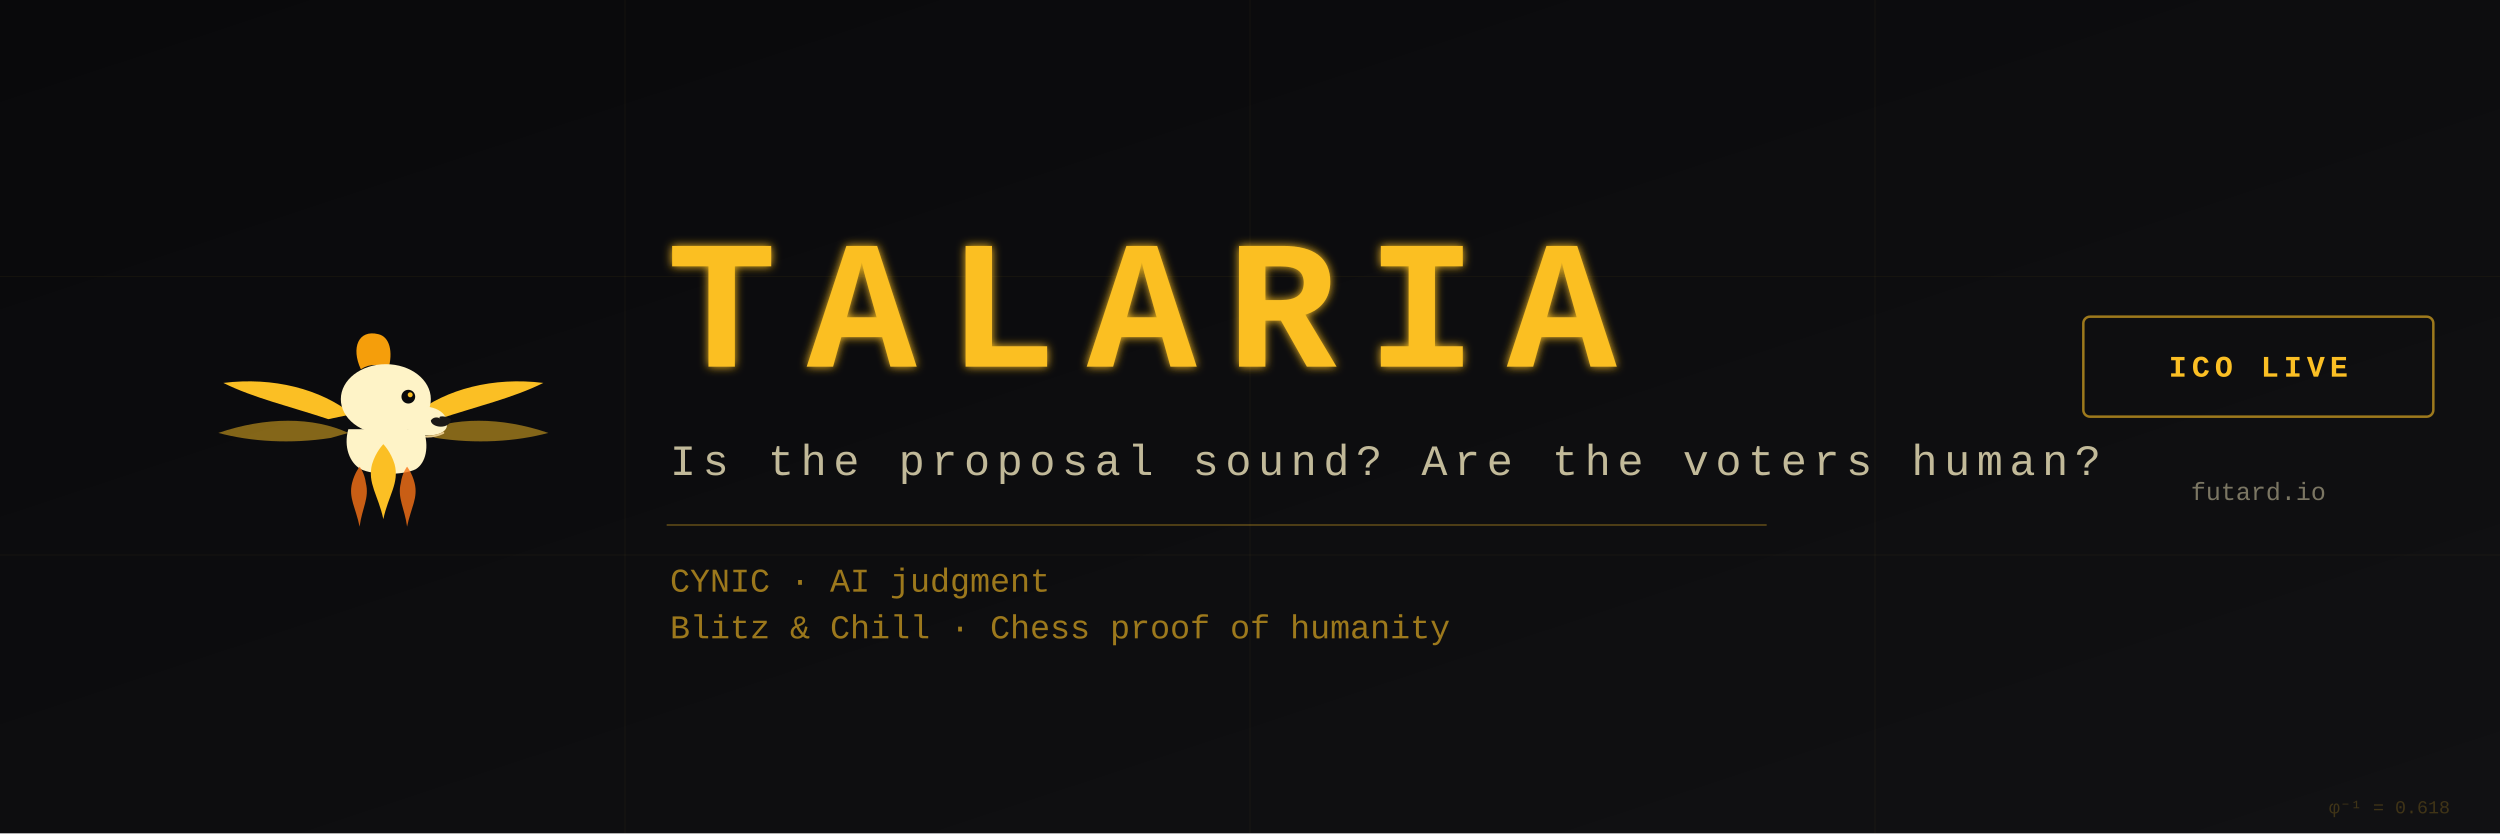
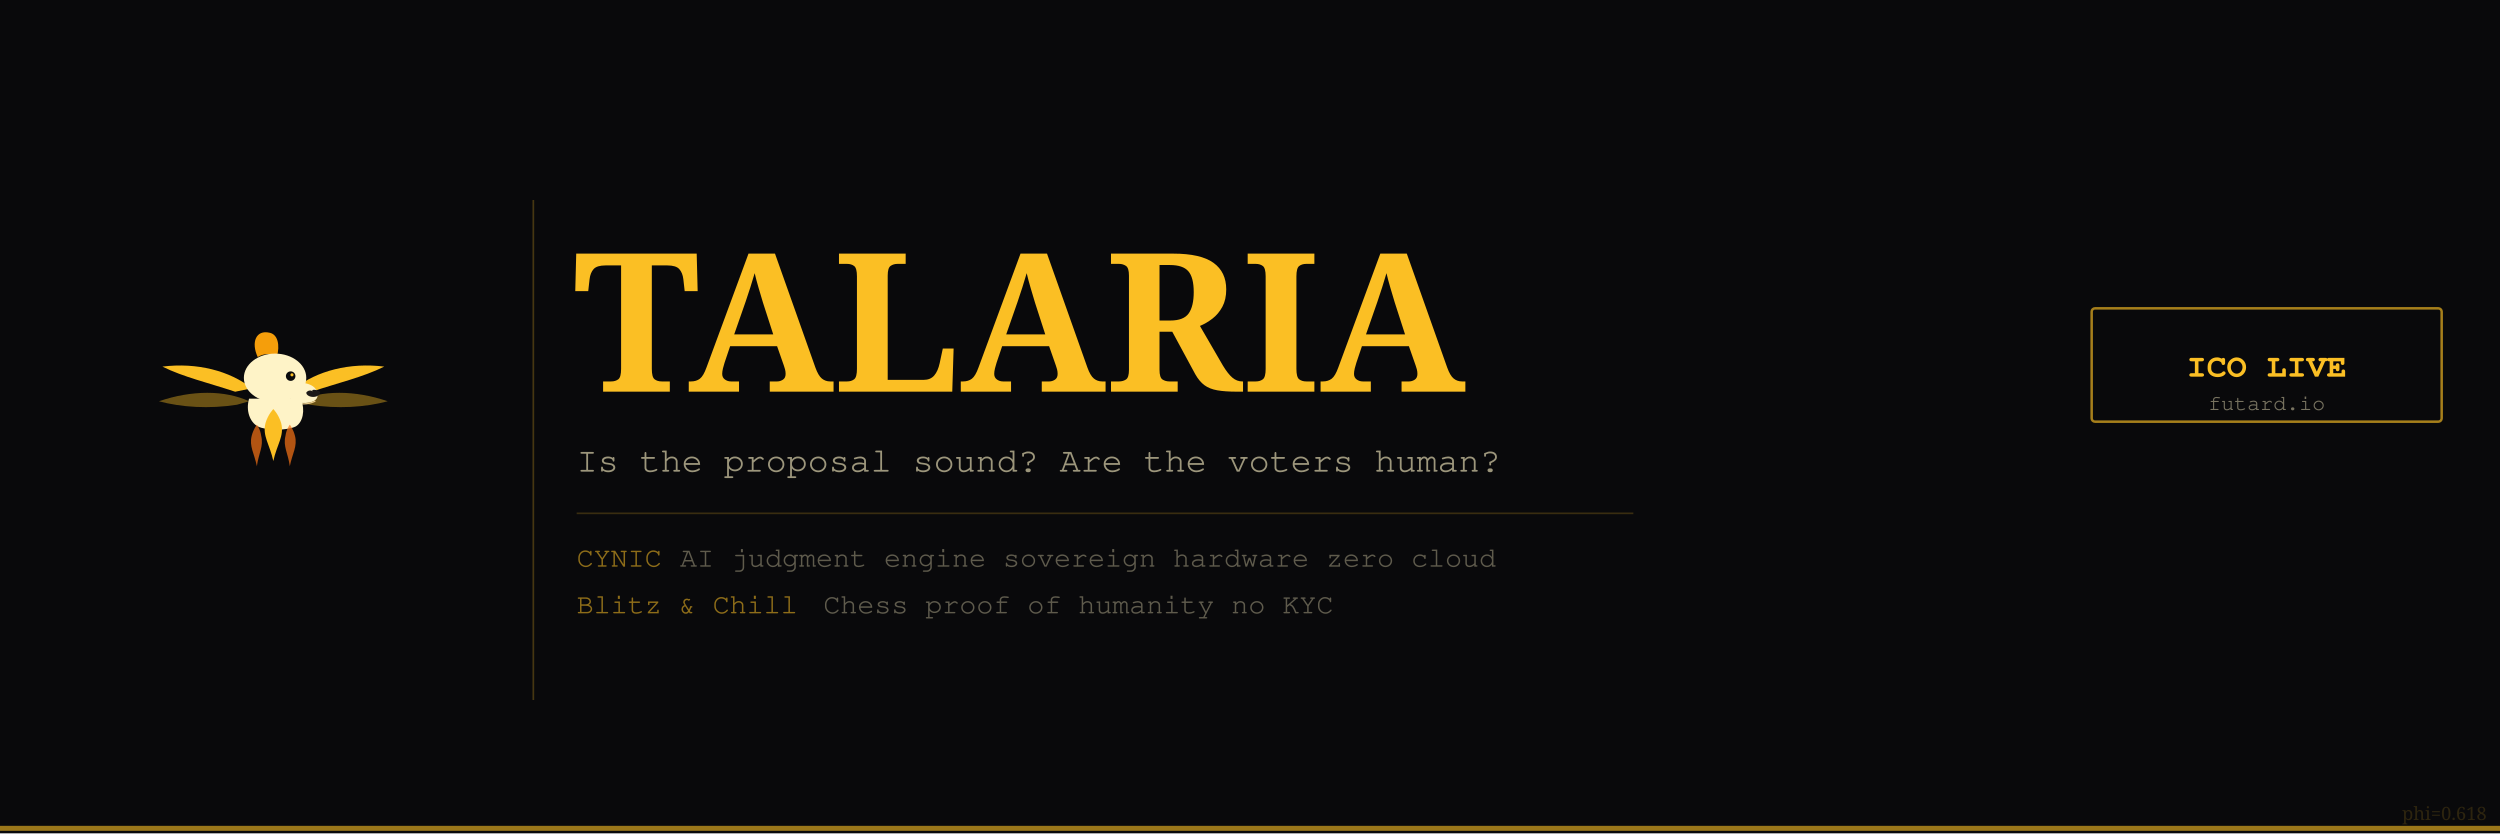
<svg xmlns="http://www.w3.org/2000/svg" viewBox="0 0 1500 500" width="1500" height="500">
-   <defs>
-     <linearGradient id="bg" x1="0%" y1="0%" x2="100%" y2="100%">
-       <stop offset="0%" style="stop-color:#09090b" />
-       <stop offset="100%" style="stop-color:#111113" />
-     </linearGradient>
-     <filter id="glow">
-       <feGaussianBlur stdDeviation="3" result="coloredBlur" />
-       <feMerge>
-         <feMergeNode in="coloredBlur" />
-         <feMergeNode in="SourceGraphic" />
-       </feMerge>
-     </filter>
-   </defs>
-   <rect width="1500" height="500" fill="url(#bg)" />
-   <line x1="0" y1="166" x2="1500" y2="166" stroke="#fbbf24" stroke-width="0.3" opacity="0.08" />
-   <line x1="0" y1="333" x2="1500" y2="333" stroke="#fbbf24" stroke-width="0.3" opacity="0.08" />
-   <line x1="375" y1="0" x2="375" y2="500" stroke="#fbbf24" stroke-width="0.3" opacity="0.08" />
-   <line x1="750" y1="0" x2="750" y2="500" stroke="#fbbf24" stroke-width="0.3" opacity="0.08" />
-   <line x1="1125" y1="0" x2="1125" y2="500" stroke="#fbbf24" stroke-width="0.3" opacity="0.08" />
-   <g transform="translate(80, 100) scale(0.75)">
+   <rect width="1500" height="500" fill="#09090b" />
+   <line x1="0" y1="497" x2="1500" y2="497" stroke="#fbbf24" stroke-width="3" opacity="0.6" />
+   <line x1="320" y1="120" x2="320" y2="420" stroke="#fbbf24" stroke-width="1" opacity="0.25" />
+   <g transform="translate(60, 130) scale(0.52)">
    <path d="M175 198 C150 178 112 168 72 173 C96 185 126 192 156 202Z" fill="#fbbf24" />
-     <path d="M172 213 C144 200 106 200 68 213 C94 220 126 222 158 217Z" fill="#fbbf24" opacity="0.5" />
+     <path d="M172 213 C144 200 106 200 68 213 C94 220 126 222 158 217Z" fill="#fbbf24" opacity="0.4" />
    <path d="M225 198 C250 178 288 168 328 173 C304 185 274 192 244 202Z" fill="#fbbf24" />
-     <path d="M228 213 C256 200 294 200 332 213 C306 220 274 222 242 217Z" fill="#fbbf24" opacity="0.5" />
+     <path d="M228 213 C256 200 294 200 332 213 C306 220 274 222 242 217Z" fill="#fbbf24" opacity="0.4" />
    <path d="M182 162 C174 145 180 130 196 134 C205 136 208 148 204 162 C198 158 190 157 182 162Z" fill="#f59e0b" />
    <ellipse cx="202" cy="186" rx="36" ry="28" fill="#fef3c7" />
    <path d="M224 192 C240 190 252 196 251 207 C250 215 236 217 222 213 C216 208 218 197 224 192Z" fill="#fef3c7" />
    <path d="M224 213 C230 217 240 217 248 213" stroke="#e5c88a" stroke-width="1.5" fill="none" stroke-linecap="round" />
    <path d="M246 202 C242 199 250 199 254 202 C254 206 250 208 246 208 C242 208 238 206 238 203 C240 200 244 200 246 202Z" fill="#1c1917" />
    <circle cx="220" cy="184" r="5.5" fill="#09090b" />
-     <circle cx="221.5" cy="182.5" r="2" fill="#fbbf24" />
+     <circle cx="221.5" cy="182.5" r="1.8" fill="#fbbf24" />
    <path d="M172 210 C168 224 173 237 182 242 C192 247 216 247 226 242 C234 237 237 224 232 210Z" fill="#fef3c7" />
    <path d="M200 282 C196 263 187 253 191 238 C194 228 200 222 200 222 C200 222 206 228 209 238 C213 253 204 263 200 282Z" fill="#fbbf24" />
-     <path d="M181 288 C178 273 172 265 175 253 C177 245 181 240 181 240 C181 240 185 245 186 253 C189 265 183 273 181 288Z" fill="#f97316" opacity="0.8" />
-     <path d="M219 288 C222 273 228 265 225 253 C223 245 219 240 219 240 C219 240 215 245 214 253 C211 265 217 273 219 288Z" fill="#f97316" opacity="0.8" />
+     <path d="M181 288 C178 273 172 265 175 253 C177 245 181 240 181 240 C181 240 185 245 186 253 C189 265 183 273 181 288Z" fill="#f97316" opacity="0.7" />
+     <path d="M219 288 C222 273 228 265 225 253 C223 245 219 240 219 240 C219 240 215 245 214 253 C211 265 217 273 219 288Z" fill="#f97316" opacity="0.7" />
  </g>
-   <text x="400" y="220" font-family="'Courier New', monospace" font-size="110" font-weight="700" letter-spacing="18" fill="#fbbf24" filter="url(#glow)">TALARIA</text>
-   <text x="402" y="285" font-family="'Courier New', monospace" font-size="26" letter-spacing="4" fill="#fef3c7" opacity="0.75">Is the proposal sound? Are the voters human?</text>
-   <line x1="400" y1="315" x2="1060" y2="315" stroke="#fbbf24" stroke-width="0.8" opacity="0.4" />
-   <text x="402" y="355" font-family="'Courier New', monospace" font-size="20" fill="#fbbf24" opacity="0.6">CYNIC · AI judgment</text>
-   <text x="402" y="383" font-family="'Courier New', monospace" font-size="20" fill="#fbbf24" opacity="0.6">Blitz &amp; Chill · Chess proof of humanity</text>
-   <rect x="1250" y="190" width="210" height="60" rx="4" fill="none" stroke="#fbbf24" stroke-width="1.5" opacity="0.6" />
-   <text x="1355" y="226" font-family="'Courier New', monospace" font-size="18" font-weight="700" fill="#fbbf24" text-anchor="middle" letter-spacing="3">ICO LIVE</text>
-   <text x="1355" y="300" font-family="'Courier New', monospace" font-size="15" fill="#fef3c7" opacity="0.45" text-anchor="middle">futard.io</text>
-   <text x="1470" y="488" font-family="'Courier New', monospace" font-size="11" fill="#fbbf24" opacity="0.2" text-anchor="end">φ⁻¹ = 0.618</text>
+   <text x="344" y="235" font-family="Georgia, serif" font-size="116" font-weight="700" fill="#fbbf24" textLength="620" lengthAdjust="spacingAndGlyphs">TALARIA</text>
+   <text x="346" y="283" font-family="Courier, monospace" font-size="21" fill="#fef3c7" opacity="0.6" textLength="560" lengthAdjust="spacingAndGlyphs">Is the proposal sound? Are the voters human?</text>
+   <line x1="346" y1="308" x2="980" y2="308" stroke="#fbbf24" stroke-width="1" opacity="0.2" />
+   <text x="346" y="340" font-family="Courier, monospace" font-size="17" fill="#fbbf24" opacity="0.55">CYNIC</text>
+   <text x="408" y="340" font-family="Courier, monospace" font-size="17" fill="#fef3c7" opacity="0.35">  AI judgment engine  sovereign hardware  zero cloud</text>
+   <text x="346" y="368" font-family="Courier, monospace" font-size="17" fill="#fbbf24" opacity="0.55">Blitz &amp; Chill</text>
+   <text x="494" y="368" font-family="Courier, monospace" font-size="17" fill="#fef3c7" opacity="0.35">  Chess proof of humanity  no KYC</text>
+   <rect x="1255" y="185" width="210" height="68" rx="2" fill="none" stroke="#fbbf24" stroke-width="1.5" opacity="0.65" />
+   <text x="1360" y="226" font-family="Courier, monospace" font-size="20" font-weight="700" fill="#fbbf24" text-anchor="middle" textLength="120" lengthAdjust="spacingAndGlyphs">ICO LIVE</text>
+   <text x="1360" y="246" font-family="Courier, monospace" font-size="13" fill="#fef3c7" opacity="0.45" text-anchor="middle">futard.io</text>
+   <text x="1492" y="492" font-family="serif" font-size="11" fill="#fbbf24" opacity="0.15" text-anchor="end">phi=0.618</text>
</svg>
